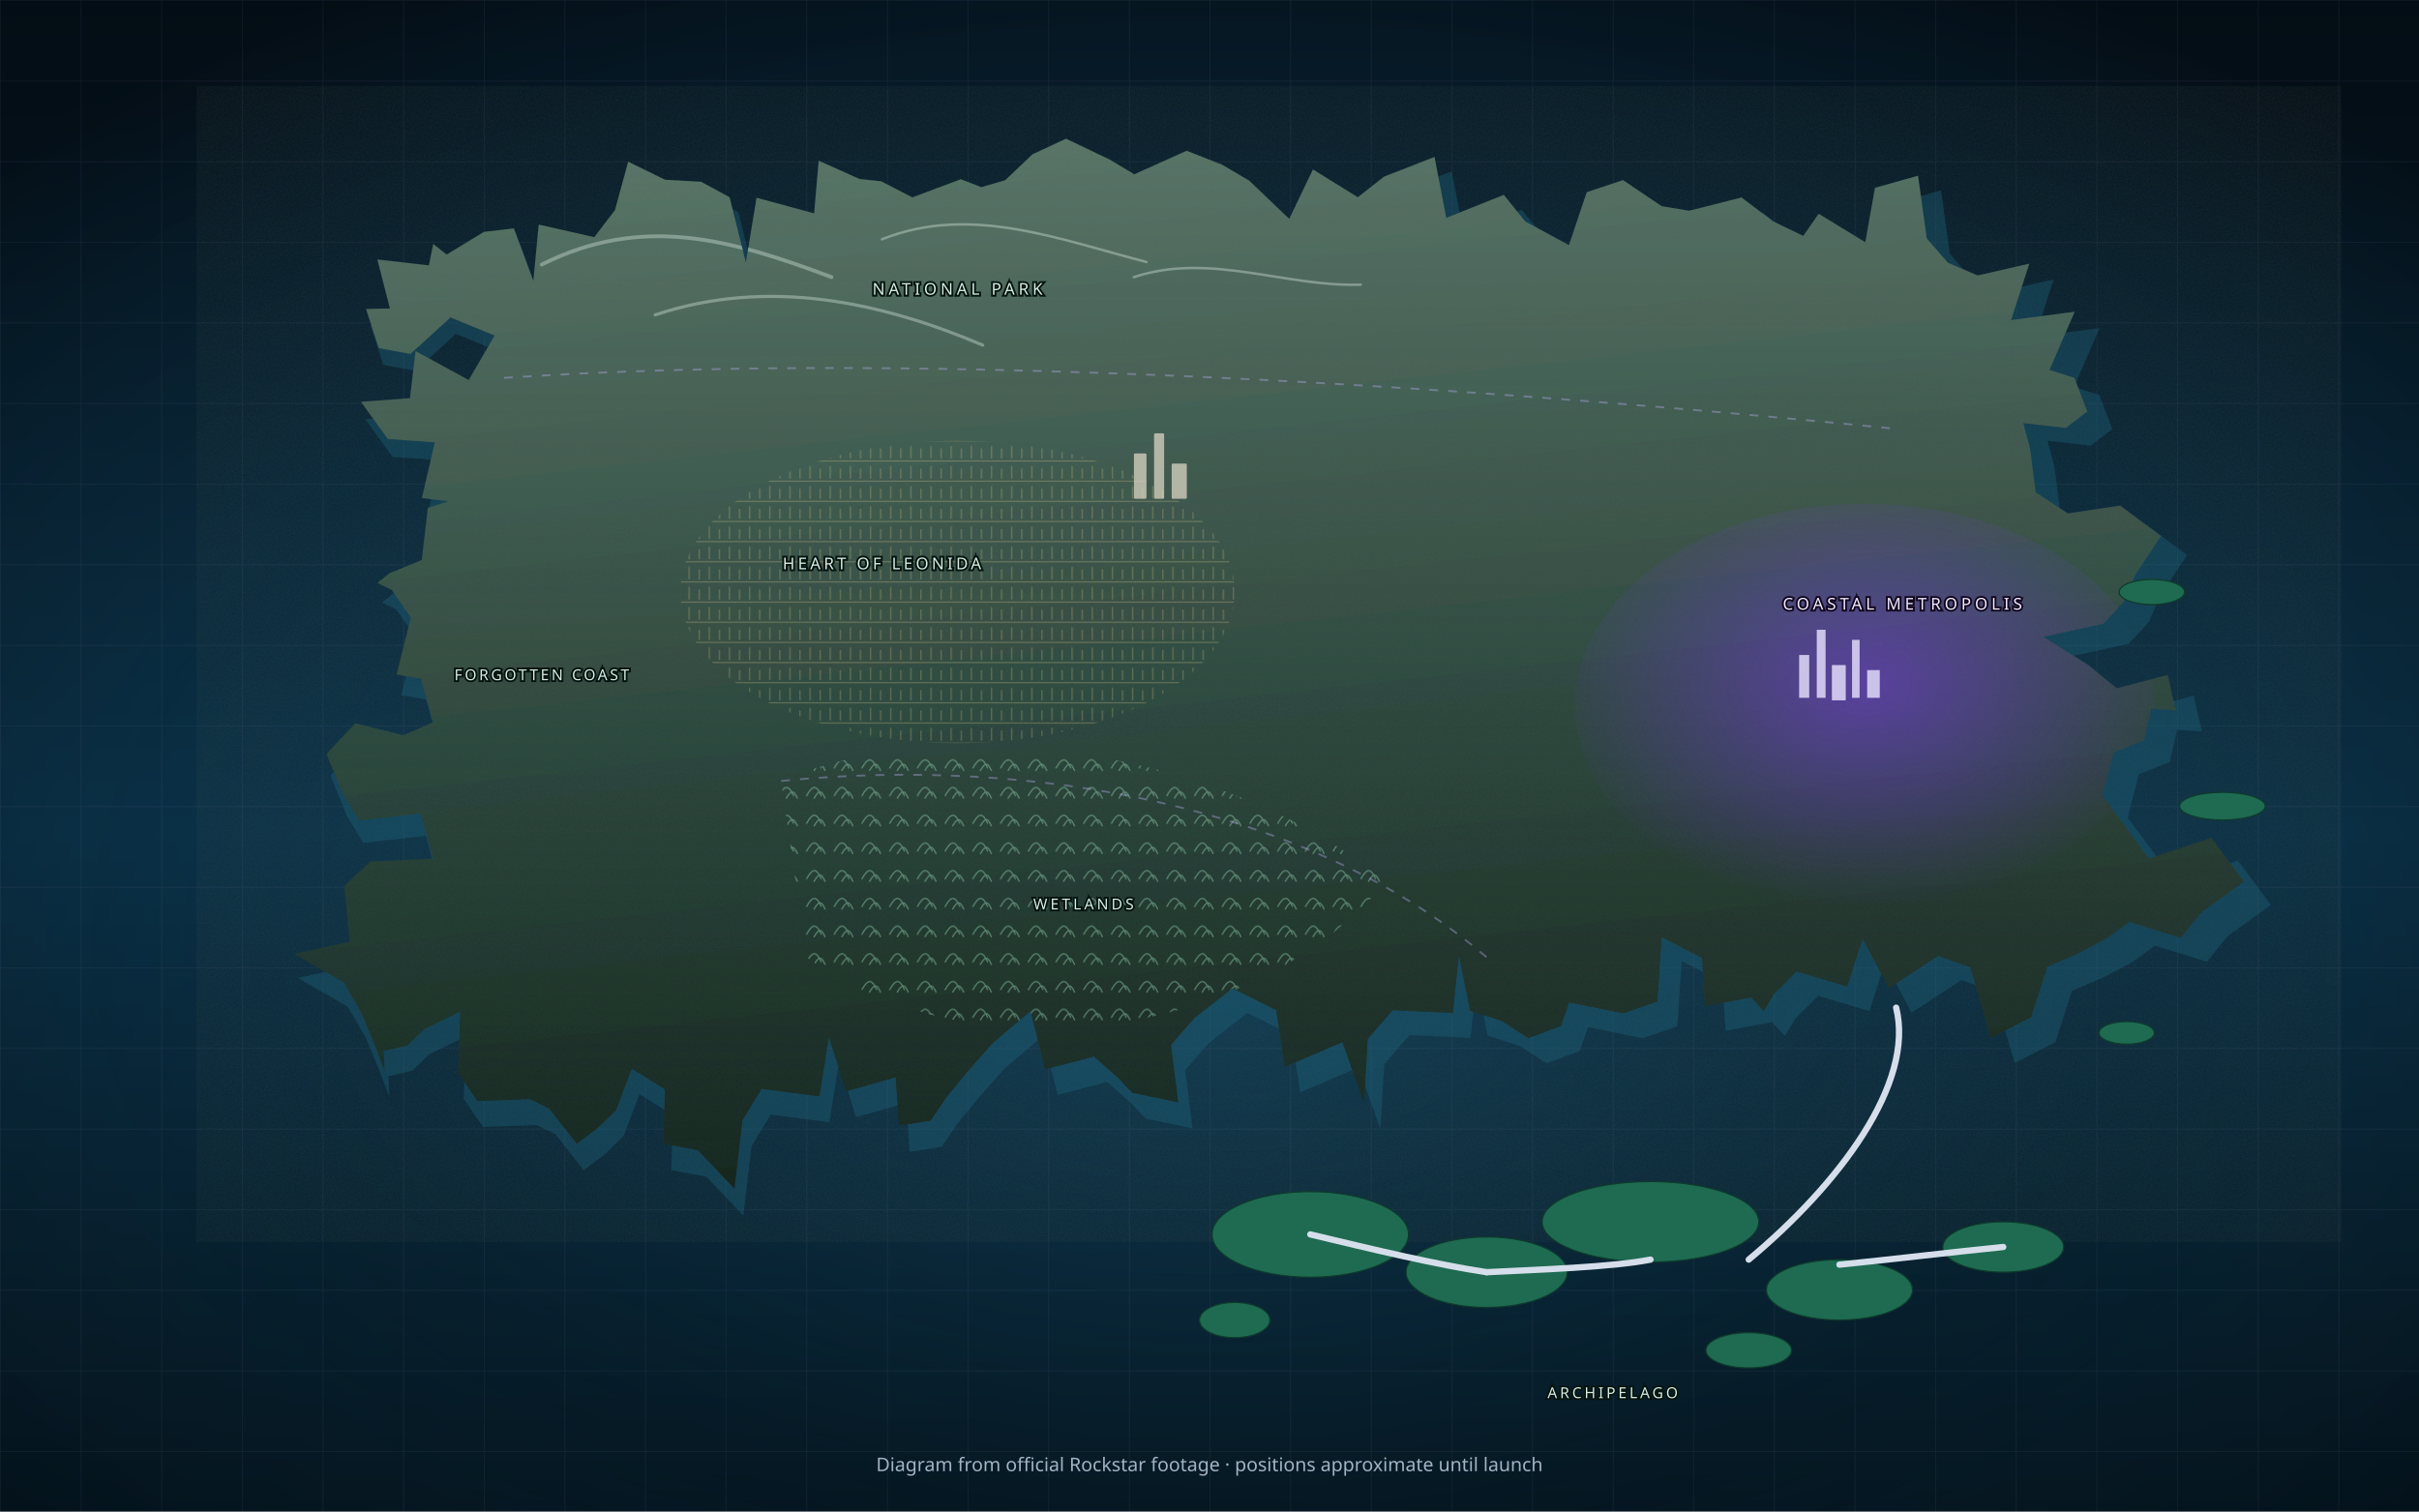
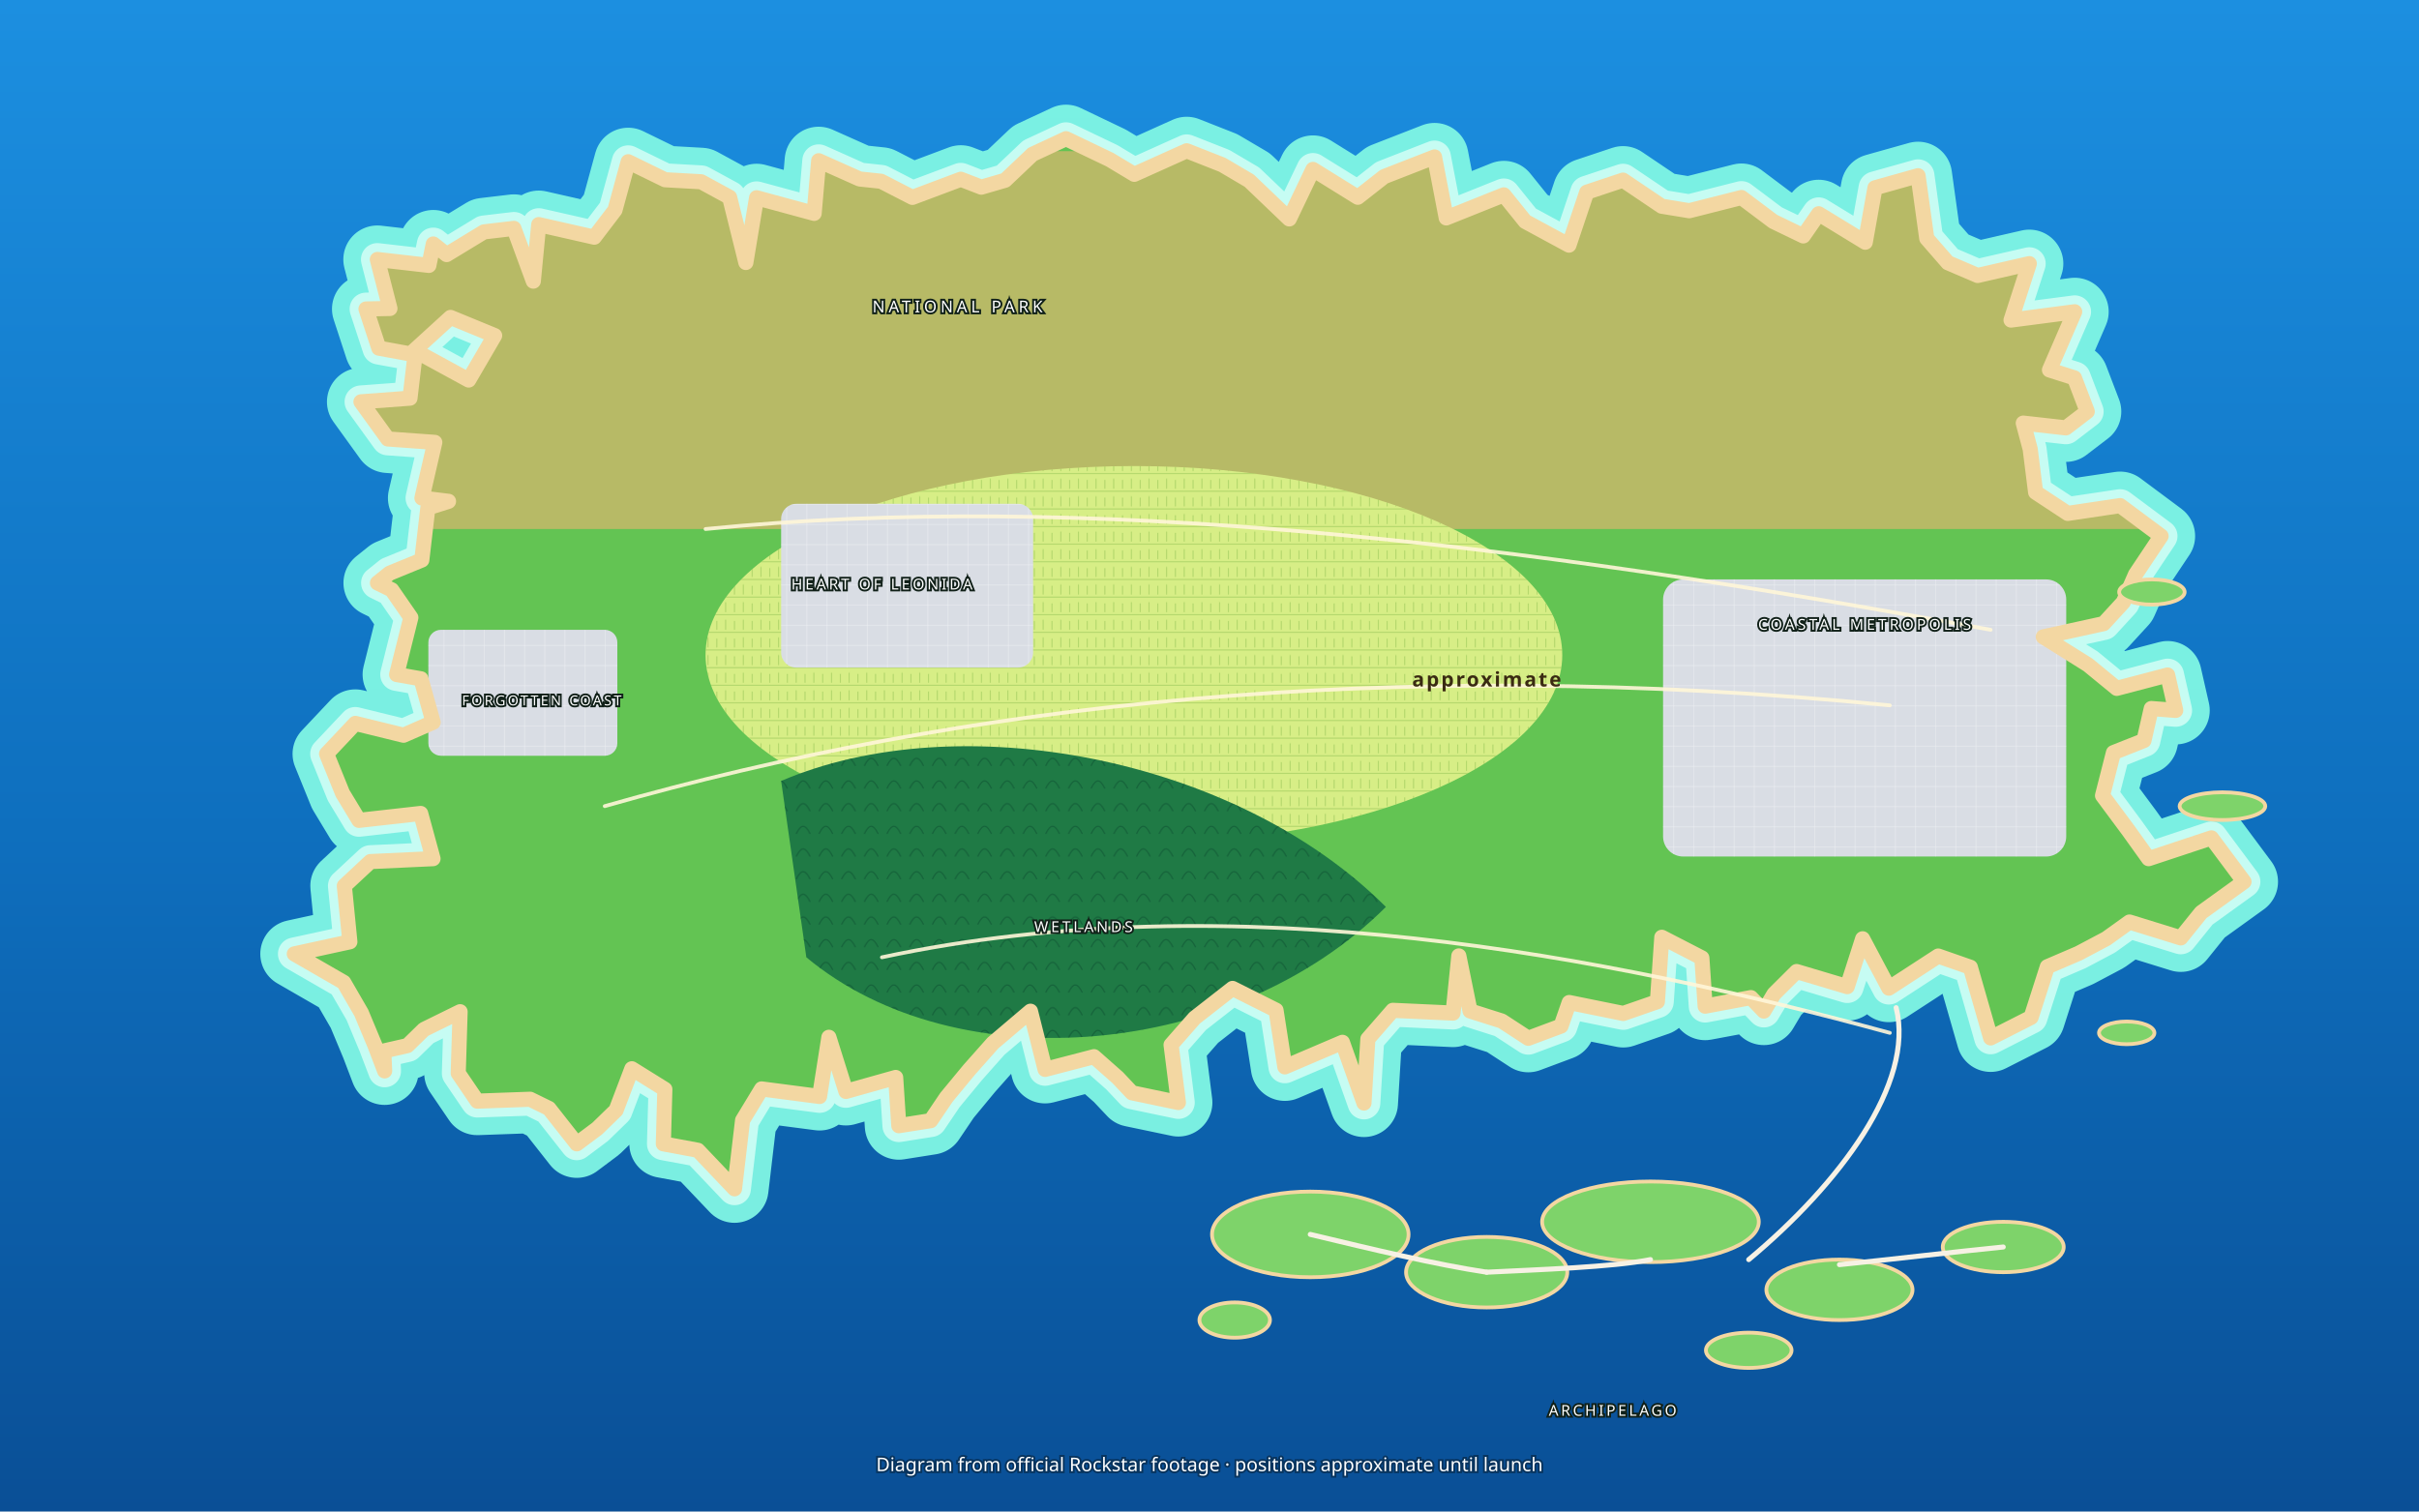
<svg xmlns="http://www.w3.org/2000/svg" viewBox="0 0 1920 1200" width="1920" height="1200" role="img" aria-labelledby="t d">
  <defs>
    <linearGradient id="sea" x1="0" y1="0" x2="0" y2="1">
-       <stop offset="0" stop-color="#071825" />
-       <stop offset="0.55" stop-color="#0b3148" />
-       <stop offset="1" stop-color="#041018" />
+       <stop offset="0" stop-color="#1c8fe0" />
+       <stop offset="0.55" stop-color="#0e6fbe" />
+       <stop offset="1" stop-color="#0a4f96" />
    </linearGradient>
-     <radialGradient id="deep" cx="0.5" cy="0.62" r="0.72">
-       <stop offset="0" stop-color="#164e6b" stop-opacity="0.55" />
-       <stop offset="0.55" stop-color="#0a3044" stop-opacity="0.2" />
-       <stop offset="1" stop-color="#02070c" stop-opacity="0.65" />
-     </radialGradient>
-     <linearGradient id="land" x1="0" y1="0" x2="0.2" y2="1">
-       <stop offset="0" stop-color="#2c4a3c" />
-       <stop offset="0.45" stop-color="#1b382d" />
-       <stop offset="1" stop-color="#12281f" />
-     </linearGradient>
-     <linearGradient id="north" x1="0" y1="0" x2="0" y2="1">
-       <stop offset="0" stop-color="#d7efe4" stop-opacity="0.28" />
-       <stop offset="1" stop-color="#d7efe4" stop-opacity="0" />
-     </linearGradient>
-     <radialGradient id="city" cx="0.5" cy="0.45" r="0.55">
-       <stop offset="0" stop-color="#7c3aed" stop-opacity="0.55" />
-       <stop offset="1" stop-color="#7c3aed" stop-opacity="0" />
-     </radialGradient>
-     <pattern id="grid" width="64" height="64" patternUnits="userSpaceOnUse">
-       <path d="M64 0H0V64" fill="none" stroke="#c4b5fd" stroke-opacity="0.09" stroke-width="1" />
+     <pattern id="streets" width="16" height="16" patternUnits="userSpaceOnUse">
+       <path d="M16 0H0V16" fill="none" stroke="#ffffff" stroke-opacity="0.55" stroke-width="0.7" />
    </pattern>
-     <pattern id="marsh" width="22" height="22" patternUnits="userSpaceOnUse">
-       <path d="M2 16c5-9 8-9 12 0M8 18c4-7 6-7 9 0" fill="none" stroke="#9ddeb8" stroke-opacity="0.45" stroke-width="1" />
+     <pattern id="crops" width="14" height="14" patternUnits="userSpaceOnUse">
+       <path d="M0 12h14M2 2v8M9 3v7" fill="none" stroke="#6ea83a" stroke-opacity="0.35" stroke-width="0.8" />
    </pattern>
-     <pattern id="crops" width="16" height="16" patternUnits="userSpaceOnUse">
-       <path d="M0 14h16M3 2v10M11 4v8" fill="none" stroke="#d6c98a" stroke-opacity="0.28" stroke-width="1" />
+     <pattern id="marsh" width="18" height="18" patternUnits="userSpaceOnUse">
+       <path d="M2 14c4-8 7-8 11 0" fill="none" stroke="#0d4a30" stroke-opacity="0.45" stroke-width="1" />
    </pattern>
-     <filter id="grain" x="-5%" y="-5%" width="110%" height="110%">
-       <feTurbulence type="fractalNoise" baseFrequency="0.75" numOctaves="2" seed="3" result="n" />
-       <feColorMatrix in="n" type="matrix" values="0 0 0 0 0.08  0 0 0 0 0.12  0 0 0 0 0.09  0 0 0 0.18 0" result="g" />
-       <feBlend in="SourceGraphic" in2="g" mode="overlay" />
-     </filter>
-     <filter id="soft" x="-10%" y="-10%" width="120%" height="120%">
-       <feDropShadow dx="0" dy="6" stdDeviation="8" flood-color="#02060a" flood-opacity="0.45" />
-     </filter>
    <clipPath id="landClip">
      <path d="M 290.5 245.3 L 309.5 244.9 L 299.5 206.0 L 340.4 210.7 L 343.9 193.7 L 354.5 202.1 L 384.1 184.1 L 407.9 181.3 L 423.3 223.2 L 427.6 178.3 L 471.7 188.3 L 488.1 166.8 L 498.6 128.4 L 527.9 142.7 L 556.5 144.3 L 579.1 156.6 L 592.0 208.4 L 600.5 157.0 L 646.2 169.4 L 649.8 127.6 L 682.3 142.1 L 699.3 143.9 L 724.2 156.7 L 762.6 142.3 L 778.9 148.6 L 797.8 143.1 L 819.5 122.5 L 846.1 110.1 L 880.8 126.7 L 900.3 138.4 L 941.9 119.7 L 970.1 130.8 L 991.5 143.4 L 1023.3 173.8 L 1042.1 134.5 L 1077.7 156.6 L 1098.6 140.2 L 1138.6 124.6 L 1147.9 173.0 L 1193.6 154.7 L 1210.6 175.8 L 1245.3 194.6 L 1259.4 152.6 L 1288.2 143.0 L 1318.9 163.7 L 1340.8 167.3 L 1382.2 156.8 L 1407.5 175.8 L 1431.3 187.3 L 1443.5 169.7 L 1480.5 192.3 L 1488.2 149.1 L 1522.4 139.5 L 1529.3 189.3 L 1546.1 208.6 L 1569.7 218.7 L 1610.7 209.3 L 1596.2 254.1 L 1646.7 247.5 L 1626.7 293.7 L 1646.5 300.0 L 1656.7 326.7 L 1639.7 339.7 L 1605.9 335.9 L 1611.4 356.5 L 1615.7 390.8 L 1641.2 407.6 L 1682.8 401.4 L 1715.3 425.6 L 1695.0 456.0 L 1685.3 478.1 L 1669.7 495.1 L 1621.8 505.6 L 1657.3 527.8 L 1680.1 546.5 L 1720.5 535.9 L 1726.9 564.0 L 1707.5 562.5 L 1701.7 587.9 L 1677.5 597.5 L 1668.8 631.6 L 1689.5 659.5 L 1705.4 681.7 L 1755.2 665.2 L 1781.1 700.0 L 1747.1 724.5 L 1730.9 744.6 L 1690.2 732.0 L 1671.8 745.2 L 1649.7 756.9 L 1625.0 767.5 L 1612.1 807.7 L 1580.0 824.0 L 1563.9 767.9 L 1538.4 759.0 L 1499.2 784.5 L 1478.4 745.3 L 1466.2 783.3 L 1426.0 771.3 L 1408.1 789.1 L 1400.0 802.7 L 1389.7 792.0 L 1353.4 798.8 L 1350.8 760.5 L 1319.0 744.1 L 1315.5 795.2 L 1288.4 804.6 L 1245.5 795.9 L 1239.0 814.6 L 1213.0 824.3 L 1192.0 810.6 L 1166.8 802.6 L 1157.9 758.9 L 1153.3 804.3 L 1105.5 802.1 L 1085.7 824.8 L 1082.6 875.7 L 1065.5 827.5 L 1019.8 847.0 L 1012.8 802.0 L 978.3 784.7 L 948.2 808.2 L 929.5 829.5 L 935.3 875.3 L 898.5 867.6 L 887.1 855.5 L 868.3 838.9 L 829.5 849.0 L 817.9 802.8 L 788.1 828.1 L 769.3 849.3 L 751.2 871.2 L 738.7 889.7 L 713.4 893.7 L 710.9 855.4 L 671.4 866.5 L 657.9 823.5 L 650.5 870.5 L 604.5 864.5 L 589.4 889.4 L 583.0 943.8 L 553.9 913.2 L 526.5 908.1 L 527.7 864.8 L 501.5 848.5 L 489.0 881.4 L 474.1 895.9 L 457.8 908.1 L 435.7 880.0 L 420.8 872.7 L 378.8 874.2 L 363.7 852.0 L 365.2 803.2 L 336.5 817.3 L 323.4 830.1 L 304.6 834.4 L 305.3 850.2 L 297.6 830.0 L 286.8 804.1 L 272.8 779.9 L 233.6 757.3 L 277.7 747.7 L 273.3 703.3 L 294.0 684.0 L 343.7 681.7 L 333.9 645.8 L 284.9 651.3 L 271.9 629.8 L 259.2 598.5 L 282.0 574.3 L 320.3 583.7 L 343.8 573.4 L 334.1 538.9 L 314.8 535.5 L 326.1 490.3 L 310.9 468.3 L 299.6 462.8 L 309.2 455.1 L 334.8 444.6 L 339.6 403.2 L 356.0 398.0 L 334.9 395.4 L 345.1 351.2 L 307.8 348.5 L 286.5 319.0 L 325.4 316.1 L 329.8 278.7 L 372.0 301.7 L 392.6 266.4 L 357.6 252.0 L 325.8 281.0 L 300.7 276.4 Z" />
    </clipPath>
  </defs>
  <rect width="1920" height="1200" fill="url(#sea)" />
-   <rect width="1920" height="1200" fill="url(#deep)" />
-   <rect width="1920" height="1200" fill="url(#grid)" />
-   <path d="M 290.5 245.3 L 309.5 244.9 L 299.5 206.0 L 340.4 210.7 L 343.9 193.7 L 354.5 202.1 L 384.1 184.1 L 407.9 181.3 L 423.3 223.2 L 427.6 178.3 L 471.7 188.3 L 488.1 166.8 L 498.6 128.4 L 527.9 142.7 L 556.5 144.3 L 579.1 156.6 L 592.0 208.4 L 600.5 157.0 L 646.2 169.4 L 649.8 127.6 L 682.3 142.1 L 699.3 143.9 L 724.2 156.7 L 762.6 142.3 L 778.9 148.6 L 797.8 143.1 L 819.5 122.5 L 846.1 110.1 L 880.8 126.7 L 900.3 138.4 L 941.9 119.7 L 970.1 130.8 L 991.5 143.4 L 1023.3 173.8 L 1042.1 134.5 L 1077.7 156.6 L 1098.6 140.2 L 1138.6 124.6 L 1147.9 173.0 L 1193.6 154.7 L 1210.6 175.8 L 1245.3 194.6 L 1259.4 152.6 L 1288.2 143.0 L 1318.9 163.7 L 1340.8 167.3 L 1382.2 156.8 L 1407.5 175.8 L 1431.3 187.3 L 1443.5 169.7 L 1480.5 192.3 L 1488.2 149.1 L 1522.4 139.5 L 1529.3 189.3 L 1546.1 208.6 L 1569.7 218.7 L 1610.7 209.3 L 1596.2 254.1 L 1646.7 247.5 L 1626.7 293.7 L 1646.5 300.0 L 1656.7 326.7 L 1639.7 339.7 L 1605.9 335.9 L 1611.4 356.5 L 1615.7 390.8 L 1641.2 407.6 L 1682.8 401.4 L 1715.3 425.6 L 1695.0 456.0 L 1685.3 478.1 L 1669.7 495.1 L 1621.8 505.6 L 1657.3 527.8 L 1680.1 546.5 L 1720.5 535.9 L 1726.9 564.0 L 1707.5 562.5 L 1701.7 587.9 L 1677.5 597.5 L 1668.8 631.6 L 1689.5 659.5 L 1705.4 681.7 L 1755.2 665.2 L 1781.1 700.0 L 1747.1 724.5 L 1730.9 744.6 L 1690.2 732.0 L 1671.8 745.2 L 1649.7 756.9 L 1625.0 767.5 L 1612.1 807.7 L 1580.0 824.0 L 1563.9 767.9 L 1538.4 759.0 L 1499.2 784.5 L 1478.4 745.3 L 1466.2 783.3 L 1426.0 771.3 L 1408.1 789.1 L 1400.0 802.7 L 1389.7 792.0 L 1353.4 798.8 L 1350.8 760.5 L 1319.0 744.1 L 1315.5 795.2 L 1288.4 804.6 L 1245.5 795.9 L 1239.0 814.6 L 1213.0 824.3 L 1192.0 810.6 L 1166.8 802.6 L 1157.9 758.9 L 1153.3 804.3 L 1105.5 802.1 L 1085.7 824.8 L 1082.6 875.7 L 1065.5 827.5 L 1019.8 847.0 L 1012.8 802.0 L 978.3 784.7 L 948.2 808.2 L 929.5 829.5 L 935.3 875.3 L 898.5 867.6 L 887.1 855.5 L 868.3 838.9 L 829.5 849.0 L 817.9 802.8 L 788.1 828.1 L 769.3 849.3 L 751.2 871.2 L 738.7 889.7 L 713.4 893.7 L 710.9 855.4 L 671.4 866.5 L 657.9 823.5 L 650.5 870.5 L 604.5 864.5 L 589.4 889.4 L 583.0 943.8 L 553.9 913.2 L 526.5 908.1 L 527.7 864.8 L 501.5 848.5 L 489.0 881.4 L 474.1 895.9 L 457.8 908.1 L 435.7 880.0 L 420.8 872.7 L 378.8 874.2 L 363.7 852.0 L 365.2 803.2 L 336.5 817.3 L 323.4 830.1 L 304.6 834.4 L 305.3 850.2 L 297.6 830.0 L 286.8 804.1 L 272.8 779.9 L 233.6 757.3 L 277.7 747.7 L 273.3 703.3 L 294.0 684.0 L 343.7 681.7 L 333.9 645.8 L 284.9 651.3 L 271.9 629.8 L 259.2 598.5 L 282.0 574.3 L 320.3 583.7 L 343.8 573.4 L 334.1 538.9 L 314.8 535.5 L 326.1 490.3 L 310.9 468.3 L 299.6 462.8 L 309.2 455.1 L 334.8 444.6 L 339.6 403.2 L 356.0 398.0 L 334.9 395.4 L 345.1 351.2 L 307.8 348.5 L 286.5 319.0 L 325.4 316.1 L 329.8 278.7 L 372.0 301.7 L 392.6 266.4 L 357.6 252.0 L 325.8 281.0 L 300.7 276.4 Z" fill="#1a6a86" fill-opacity="0.35" transform="translate(0 10) scale(1.012)" />
-   <path d="M 290.5 245.3 L 309.5 244.9 L 299.5 206.0 L 340.4 210.7 L 343.9 193.7 L 354.5 202.1 L 384.1 184.1 L 407.9 181.3 L 423.3 223.2 L 427.6 178.3 L 471.7 188.3 L 488.1 166.8 L 498.6 128.4 L 527.9 142.7 L 556.5 144.3 L 579.1 156.6 L 592.0 208.4 L 600.5 157.0 L 646.2 169.4 L 649.8 127.6 L 682.3 142.1 L 699.3 143.9 L 724.2 156.7 L 762.6 142.3 L 778.9 148.6 L 797.8 143.1 L 819.5 122.5 L 846.1 110.1 L 880.8 126.7 L 900.3 138.4 L 941.9 119.7 L 970.1 130.8 L 991.5 143.4 L 1023.3 173.8 L 1042.1 134.5 L 1077.7 156.6 L 1098.6 140.2 L 1138.6 124.6 L 1147.9 173.0 L 1193.6 154.7 L 1210.6 175.8 L 1245.3 194.6 L 1259.4 152.6 L 1288.2 143.0 L 1318.9 163.7 L 1340.8 167.3 L 1382.2 156.8 L 1407.5 175.8 L 1431.3 187.3 L 1443.5 169.7 L 1480.5 192.3 L 1488.2 149.1 L 1522.4 139.5 L 1529.3 189.3 L 1546.1 208.6 L 1569.7 218.7 L 1610.7 209.3 L 1596.2 254.1 L 1646.7 247.5 L 1626.7 293.7 L 1646.5 300.0 L 1656.7 326.7 L 1639.7 339.7 L 1605.9 335.9 L 1611.4 356.5 L 1615.7 390.8 L 1641.2 407.6 L 1682.8 401.4 L 1715.3 425.6 L 1695.0 456.0 L 1685.3 478.1 L 1669.7 495.1 L 1621.8 505.6 L 1657.3 527.8 L 1680.1 546.5 L 1720.5 535.9 L 1726.9 564.0 L 1707.5 562.5 L 1701.7 587.9 L 1677.5 597.5 L 1668.8 631.6 L 1689.5 659.5 L 1705.4 681.7 L 1755.2 665.2 L 1781.1 700.0 L 1747.1 724.5 L 1730.9 744.6 L 1690.2 732.0 L 1671.8 745.2 L 1649.7 756.9 L 1625.0 767.5 L 1612.1 807.7 L 1580.0 824.0 L 1563.9 767.9 L 1538.4 759.0 L 1499.2 784.5 L 1478.4 745.3 L 1466.2 783.3 L 1426.0 771.3 L 1408.1 789.1 L 1400.0 802.7 L 1389.7 792.0 L 1353.4 798.8 L 1350.8 760.5 L 1319.0 744.1 L 1315.5 795.2 L 1288.4 804.6 L 1245.5 795.9 L 1239.0 814.6 L 1213.0 824.3 L 1192.0 810.6 L 1166.8 802.6 L 1157.9 758.9 L 1153.3 804.3 L 1105.5 802.1 L 1085.7 824.8 L 1082.6 875.7 L 1065.5 827.5 L 1019.8 847.0 L 1012.8 802.0 L 978.3 784.7 L 948.2 808.2 L 929.5 829.5 L 935.3 875.3 L 898.5 867.6 L 887.1 855.5 L 868.3 838.9 L 829.5 849.0 L 817.9 802.8 L 788.1 828.1 L 769.3 849.3 L 751.2 871.2 L 738.7 889.7 L 713.4 893.7 L 710.9 855.4 L 671.4 866.5 L 657.9 823.5 L 650.5 870.5 L 604.5 864.5 L 589.4 889.4 L 583.0 943.8 L 553.9 913.2 L 526.5 908.1 L 527.7 864.8 L 501.5 848.5 L 489.0 881.4 L 474.1 895.9 L 457.8 908.1 L 435.7 880.0 L 420.8 872.7 L 378.8 874.2 L 363.7 852.0 L 365.2 803.2 L 336.5 817.3 L 323.4 830.1 L 304.6 834.4 L 305.3 850.2 L 297.6 830.0 L 286.8 804.1 L 272.8 779.9 L 233.6 757.3 L 277.7 747.7 L 273.3 703.3 L 294.0 684.0 L 343.7 681.7 L 333.9 645.8 L 284.9 651.3 L 271.9 629.8 L 259.2 598.5 L 282.0 574.3 L 320.3 583.7 L 343.8 573.4 L 334.1 538.9 L 314.8 535.5 L 326.1 490.3 L 310.9 468.3 L 299.6 462.8 L 309.2 455.1 L 334.8 444.6 L 339.6 403.2 L 356.0 398.0 L 334.9 395.4 L 345.1 351.2 L 307.8 348.5 L 286.5 319.0 L 325.4 316.1 L 329.8 278.7 L 372.0 301.7 L 392.6 266.4 L 357.6 252.0 L 325.8 281.0 L 300.7 276.4 Z" fill="url(#land)" filter="url(#grain)" />
-   <path d="M 290.5 245.3 L 309.5 244.9 L 299.5 206.0 L 340.4 210.7 L 343.9 193.7 L 354.5 202.1 L 384.1 184.1 L 407.9 181.3 L 423.3 223.2 L 427.6 178.3 L 471.7 188.3 L 488.1 166.8 L 498.6 128.4 L 527.9 142.7 L 556.5 144.3 L 579.1 156.6 L 592.0 208.4 L 600.5 157.0 L 646.2 169.4 L 649.8 127.6 L 682.3 142.1 L 699.3 143.9 L 724.2 156.7 L 762.6 142.3 L 778.9 148.6 L 797.8 143.1 L 819.5 122.5 L 846.1 110.1 L 880.8 126.7 L 900.3 138.4 L 941.9 119.7 L 970.1 130.8 L 991.5 143.4 L 1023.3 173.8 L 1042.1 134.5 L 1077.7 156.6 L 1098.6 140.2 L 1138.6 124.6 L 1147.9 173.0 L 1193.6 154.7 L 1210.6 175.8 L 1245.3 194.6 L 1259.4 152.6 L 1288.2 143.0 L 1318.9 163.7 L 1340.8 167.3 L 1382.2 156.8 L 1407.5 175.8 L 1431.3 187.3 L 1443.5 169.7 L 1480.5 192.3 L 1488.2 149.1 L 1522.4 139.5 L 1529.3 189.3 L 1546.1 208.6 L 1569.7 218.7 L 1610.7 209.3 L 1596.2 254.1 L 1646.7 247.5 L 1626.7 293.7 L 1646.5 300.0 L 1656.7 326.7 L 1639.7 339.7 L 1605.9 335.9 L 1611.4 356.5 L 1615.7 390.8 L 1641.2 407.6 L 1682.8 401.4 L 1715.3 425.6 L 1695.0 456.0 L 1685.3 478.1 L 1669.7 495.1 L 1621.8 505.6 L 1657.3 527.8 L 1680.1 546.5 L 1720.5 535.9 L 1726.9 564.0 L 1707.5 562.5 L 1701.7 587.9 L 1677.5 597.5 L 1668.8 631.6 L 1689.5 659.5 L 1705.4 681.7 L 1755.2 665.2 L 1781.1 700.0 L 1747.1 724.5 L 1730.9 744.6 L 1690.2 732.0 L 1671.8 745.2 L 1649.7 756.9 L 1625.0 767.5 L 1612.1 807.7 L 1580.0 824.0 L 1563.9 767.9 L 1538.4 759.0 L 1499.2 784.5 L 1478.4 745.3 L 1466.2 783.3 L 1426.0 771.3 L 1408.1 789.1 L 1400.0 802.7 L 1389.7 792.0 L 1353.4 798.8 L 1350.8 760.5 L 1319.0 744.1 L 1315.5 795.2 L 1288.4 804.6 L 1245.5 795.9 L 1239.0 814.6 L 1213.0 824.3 L 1192.0 810.6 L 1166.8 802.6 L 1157.9 758.9 L 1153.3 804.3 L 1105.5 802.1 L 1085.7 824.8 L 1082.6 875.7 L 1065.5 827.5 L 1019.8 847.0 L 1012.8 802.0 L 978.3 784.7 L 948.2 808.2 L 929.5 829.5 L 935.3 875.3 L 898.5 867.6 L 887.1 855.5 L 868.3 838.9 L 829.5 849.0 L 817.9 802.8 L 788.1 828.1 L 769.3 849.3 L 751.2 871.2 L 738.7 889.7 L 713.4 893.7 L 710.9 855.4 L 671.4 866.5 L 657.9 823.5 L 650.5 870.5 L 604.5 864.5 L 589.4 889.4 L 583.0 943.8 L 553.9 913.2 L 526.5 908.1 L 527.7 864.8 L 501.5 848.5 L 489.0 881.4 L 474.1 895.9 L 457.8 908.1 L 435.7 880.0 L 420.8 872.7 L 378.8 874.2 L 363.7 852.0 L 365.2 803.2 L 336.5 817.3 L 323.4 830.1 L 304.6 834.4 L 305.3 850.2 L 297.6 830.0 L 286.8 804.1 L 272.8 779.9 L 233.6 757.3 L 277.7 747.7 L 273.3 703.3 L 294.0 684.0 L 343.7 681.7 L 333.9 645.8 L 284.9 651.3 L 271.9 629.8 L 259.2 598.5 L 282.0 574.3 L 320.3 583.7 L 343.8 573.4 L 334.1 538.9 L 314.8 535.5 L 326.1 490.3 L 310.9 468.3 L 299.6 462.8 L 309.2 455.1 L 334.8 444.6 L 339.6 403.2 L 356.0 398.0 L 334.9 395.4 L 345.1 351.2 L 307.8 348.5 L 286.5 319.0 L 325.4 316.1 L 329.8 278.7 L 372.0 301.7 L 392.6 266.4 L 357.6 252.0 L 325.8 281.0 L 300.7 276.4 Z" fill="url(#north)" clip-path="url(#landClip)" />
-   <g fill="none" stroke="#e7f6ef" stroke-opacity="0.35" stroke-linecap="round" clip-path="url(#landClip)">
-     <path d="M430 210c80-40 150-20 230 10" stroke-width="3" />
-     <path d="M520 250c90-30 180-10 260 24" stroke-width="2.5" />
-     <path d="M700 190c70-28 140 0 210 18" stroke-width="2" />
-     <path d="M900 220c60-20 120 8 180 6" stroke-width="2" />
-   </g>
+   <path d="M 290.5 245.3 L 309.5 244.9 L 299.5 206.0 L 340.4 210.7 L 343.9 193.7 L 354.5 202.1 L 384.1 184.1 L 407.9 181.3 L 423.3 223.2 L 427.6 178.3 L 471.7 188.3 L 488.1 166.8 L 498.6 128.4 L 527.9 142.7 L 556.5 144.3 L 579.1 156.6 L 592.0 208.4 L 600.5 157.0 L 646.2 169.4 L 649.8 127.6 L 682.3 142.1 L 699.3 143.9 L 724.2 156.7 L 762.6 142.3 L 778.9 148.6 L 797.8 143.1 L 819.5 122.5 L 846.1 110.1 L 880.8 126.7 L 900.3 138.4 L 941.9 119.7 L 970.1 130.8 L 991.5 143.4 L 1023.3 173.8 L 1042.1 134.5 L 1077.7 156.6 L 1098.6 140.2 L 1138.6 124.6 L 1147.9 173.0 L 1193.6 154.7 L 1210.6 175.8 L 1245.3 194.6 L 1259.4 152.6 L 1288.2 143.0 L 1318.9 163.7 L 1340.8 167.3 L 1382.2 156.8 L 1407.5 175.8 L 1431.3 187.3 L 1443.5 169.7 L 1480.5 192.3 L 1488.2 149.1 L 1522.4 139.5 L 1529.3 189.3 L 1546.1 208.6 L 1569.7 218.7 L 1610.7 209.3 L 1596.2 254.1 L 1646.7 247.5 L 1626.7 293.7 L 1646.5 300.0 L 1656.7 326.7 L 1639.7 339.7 L 1605.9 335.9 L 1611.4 356.5 L 1615.7 390.8 L 1641.2 407.6 L 1682.8 401.4 L 1715.3 425.6 L 1695.0 456.0 L 1685.3 478.1 L 1669.7 495.1 L 1621.8 505.6 L 1657.3 527.8 L 1680.1 546.5 L 1720.5 535.9 L 1726.9 564.0 L 1707.5 562.5 L 1701.7 587.9 L 1677.5 597.5 L 1668.8 631.6 L 1689.5 659.5 L 1705.4 681.7 L 1755.2 665.2 L 1781.1 700.0 L 1747.1 724.5 L 1730.9 744.6 L 1690.2 732.0 L 1671.8 745.2 L 1649.7 756.9 L 1625.0 767.5 L 1612.1 807.7 L 1580.0 824.0 L 1563.9 767.9 L 1538.4 759.0 L 1499.2 784.5 L 1478.4 745.3 L 1466.2 783.3 L 1426.0 771.3 L 1408.1 789.1 L 1400.0 802.7 L 1389.7 792.0 L 1353.4 798.8 L 1350.8 760.5 L 1319.0 744.1 L 1315.5 795.2 L 1288.4 804.6 L 1245.5 795.9 L 1239.0 814.6 L 1213.0 824.3 L 1192.0 810.6 L 1166.8 802.6 L 1157.9 758.9 L 1153.3 804.3 L 1105.5 802.1 L 1085.7 824.8 L 1082.6 875.7 L 1065.5 827.5 L 1019.8 847.0 L 1012.8 802.0 L 978.3 784.7 L 948.2 808.2 L 929.5 829.5 L 935.3 875.3 L 898.5 867.6 L 887.1 855.5 L 868.3 838.9 L 829.5 849.0 L 817.9 802.8 L 788.1 828.1 L 769.3 849.3 L 751.2 871.2 L 738.7 889.7 L 713.4 893.7 L 710.9 855.4 L 671.4 866.5 L 657.9 823.5 L 650.5 870.5 L 604.5 864.5 L 589.4 889.4 L 583.0 943.8 L 553.9 913.2 L 526.5 908.1 L 527.7 864.8 L 501.5 848.5 L 489.0 881.4 L 474.1 895.9 L 457.8 908.1 L 435.7 880.0 L 420.8 872.7 L 378.8 874.2 L 363.7 852.0 L 365.2 803.2 L 336.5 817.3 L 323.4 830.1 L 304.6 834.4 L 305.3 850.2 L 297.6 830.0 L 286.8 804.1 L 272.8 779.9 L 233.6 757.3 L 277.7 747.7 L 273.3 703.3 L 294.0 684.0 L 343.7 681.7 L 333.9 645.8 L 284.9 651.3 L 271.9 629.8 L 259.2 598.5 L 282.0 574.3 L 320.3 583.7 L 343.8 573.4 L 334.1 538.9 L 314.8 535.5 L 326.1 490.3 L 310.9 468.3 L 299.6 462.8 L 309.2 455.1 L 334.8 444.6 L 339.6 403.2 L 356.0 398.0 L 334.9 395.4 L 345.1 351.2 L 307.8 348.5 L 286.5 319.0 L 325.4 316.1 L 329.8 278.7 L 372.0 301.7 L 392.6 266.4 L 357.6 252.0 L 325.8 281.0 L 300.7 276.4 Z" fill="none" stroke="#7ff6e4" stroke-width="54" stroke-linejoin="round" opacity="0.95" />
+   <path d="M 290.5 245.3 L 309.5 244.9 L 299.5 206.0 L 340.4 210.7 L 343.9 193.7 L 354.5 202.1 L 384.1 184.1 L 407.9 181.3 L 423.3 223.2 L 427.6 178.3 L 471.7 188.3 L 488.1 166.8 L 498.6 128.4 L 527.9 142.7 L 556.5 144.3 L 579.1 156.6 L 592.0 208.4 L 600.5 157.0 L 646.2 169.4 L 649.8 127.6 L 682.3 142.1 L 699.3 143.9 L 724.2 156.7 L 762.6 142.3 L 778.9 148.6 L 797.8 143.1 L 819.5 122.5 L 846.1 110.1 L 880.8 126.7 L 900.3 138.4 L 941.9 119.7 L 970.1 130.8 L 991.5 143.4 L 1023.3 173.8 L 1042.1 134.5 L 1077.7 156.6 L 1098.6 140.2 L 1138.6 124.6 L 1147.9 173.0 L 1193.6 154.7 L 1210.6 175.8 L 1245.3 194.6 L 1259.4 152.6 L 1288.2 143.0 L 1318.9 163.7 L 1340.8 167.3 L 1382.2 156.8 L 1407.5 175.8 L 1431.3 187.3 L 1443.5 169.7 L 1480.5 192.3 L 1488.2 149.1 L 1522.4 139.5 L 1529.3 189.3 L 1546.1 208.6 L 1569.7 218.7 L 1610.7 209.3 L 1596.2 254.1 L 1646.7 247.5 L 1626.7 293.7 L 1646.5 300.0 L 1656.7 326.7 L 1639.7 339.7 L 1605.9 335.9 L 1611.4 356.5 L 1615.7 390.8 L 1641.2 407.6 L 1682.8 401.4 L 1715.3 425.6 L 1695.0 456.0 L 1685.3 478.1 L 1669.7 495.1 L 1621.8 505.6 L 1657.3 527.8 L 1680.1 546.5 L 1720.5 535.9 L 1726.9 564.0 L 1707.5 562.5 L 1701.7 587.9 L 1677.5 597.5 L 1668.8 631.6 L 1689.5 659.5 L 1705.4 681.7 L 1755.2 665.2 L 1781.1 700.0 L 1747.1 724.5 L 1730.9 744.6 L 1690.2 732.0 L 1671.8 745.2 L 1649.7 756.9 L 1625.0 767.5 L 1612.1 807.7 L 1580.0 824.0 L 1563.9 767.9 L 1538.4 759.0 L 1499.2 784.5 L 1478.4 745.3 L 1466.2 783.3 L 1426.0 771.3 L 1408.1 789.1 L 1400.0 802.7 L 1389.7 792.0 L 1353.4 798.8 L 1350.8 760.5 L 1319.0 744.1 L 1315.5 795.2 L 1288.4 804.6 L 1245.5 795.9 L 1239.0 814.6 L 1213.0 824.3 L 1192.0 810.6 L 1166.8 802.6 L 1157.9 758.9 L 1153.3 804.3 L 1105.5 802.1 L 1085.7 824.8 L 1082.6 875.7 L 1065.5 827.5 L 1019.8 847.0 L 1012.8 802.0 L 978.3 784.7 L 948.2 808.2 L 929.5 829.5 L 935.3 875.3 L 898.5 867.6 L 887.1 855.5 L 868.3 838.9 L 829.5 849.0 L 817.9 802.8 L 788.1 828.1 L 769.3 849.3 L 751.2 871.2 L 738.7 889.7 L 713.4 893.7 L 710.9 855.4 L 671.4 866.5 L 657.9 823.5 L 650.5 870.5 L 604.5 864.5 L 589.4 889.4 L 583.0 943.8 L 553.9 913.2 L 526.5 908.1 L 527.7 864.8 L 501.5 848.5 L 489.0 881.4 L 474.1 895.9 L 457.8 908.1 L 435.7 880.0 L 420.8 872.7 L 378.8 874.2 L 363.7 852.0 L 365.2 803.2 L 336.5 817.3 L 323.4 830.1 L 304.6 834.4 L 305.3 850.2 L 297.6 830.0 L 286.8 804.1 L 272.8 779.9 L 233.6 757.3 L 277.7 747.7 L 273.3 703.3 L 294.0 684.0 L 343.7 681.7 L 333.9 645.8 L 284.9 651.3 L 271.9 629.8 L 259.2 598.5 L 282.0 574.3 L 320.3 583.7 L 343.8 573.4 L 334.1 538.9 L 314.8 535.5 L 326.1 490.3 L 310.9 468.3 L 299.6 462.8 L 309.2 455.1 L 334.8 444.6 L 339.6 403.2 L 356.0 398.0 L 334.9 395.4 L 345.1 351.2 L 307.8 348.5 L 286.5 319.0 L 325.4 316.1 L 329.8 278.7 L 372.0 301.7 L 392.6 266.4 L 357.6 252.0 L 325.8 281.0 L 300.7 276.4 Z" fill="none" stroke="#d9fff8" stroke-width="26" stroke-linejoin="round" opacity="0.8" />
+   <path d="M 290.5 245.3 L 309.5 244.9 L 299.5 206.0 L 340.4 210.7 L 343.9 193.7 L 354.5 202.1 L 384.1 184.1 L 407.9 181.3 L 423.3 223.2 L 427.6 178.3 L 471.7 188.3 L 488.1 166.8 L 498.6 128.4 L 527.9 142.7 L 556.5 144.3 L 579.1 156.6 L 592.0 208.4 L 600.5 157.0 L 646.2 169.4 L 649.8 127.6 L 682.3 142.1 L 699.3 143.9 L 724.2 156.7 L 762.6 142.3 L 778.9 148.6 L 797.8 143.1 L 819.5 122.5 L 846.1 110.1 L 880.8 126.7 L 900.3 138.4 L 941.9 119.7 L 970.1 130.8 L 991.5 143.4 L 1023.3 173.8 L 1042.1 134.5 L 1077.7 156.6 L 1098.6 140.2 L 1138.6 124.6 L 1147.9 173.0 L 1193.6 154.7 L 1210.6 175.8 L 1245.3 194.6 L 1259.4 152.6 L 1288.2 143.0 L 1318.9 163.7 L 1340.8 167.3 L 1382.2 156.8 L 1407.5 175.8 L 1431.3 187.3 L 1443.5 169.7 L 1480.5 192.3 L 1488.2 149.1 L 1522.4 139.5 L 1529.3 189.3 L 1546.1 208.6 L 1569.7 218.7 L 1610.7 209.3 L 1596.2 254.1 L 1646.7 247.5 L 1626.7 293.7 L 1646.5 300.0 L 1656.7 326.7 L 1639.7 339.7 L 1605.9 335.9 L 1611.4 356.5 L 1615.7 390.8 L 1641.2 407.6 L 1682.8 401.4 L 1715.3 425.6 L 1695.0 456.0 L 1685.3 478.1 L 1669.7 495.1 L 1621.8 505.6 L 1657.3 527.8 L 1680.1 546.5 L 1720.5 535.9 L 1726.9 564.0 L 1707.5 562.5 L 1701.7 587.9 L 1677.5 597.5 L 1668.8 631.6 L 1689.5 659.5 L 1705.4 681.7 L 1755.2 665.2 L 1781.1 700.0 L 1747.1 724.5 L 1730.9 744.6 L 1690.2 732.0 L 1671.8 745.2 L 1649.7 756.9 L 1625.0 767.5 L 1612.1 807.7 L 1580.0 824.0 L 1563.9 767.9 L 1538.4 759.0 L 1499.2 784.5 L 1478.4 745.3 L 1466.2 783.3 L 1426.0 771.3 L 1408.1 789.1 L 1400.0 802.7 L 1389.7 792.0 L 1353.4 798.8 L 1350.8 760.5 L 1319.0 744.1 L 1315.5 795.2 L 1288.4 804.6 L 1245.5 795.9 L 1239.0 814.6 L 1213.0 824.3 L 1192.0 810.6 L 1166.8 802.6 L 1157.9 758.9 L 1153.3 804.3 L 1105.5 802.1 L 1085.7 824.8 L 1082.6 875.7 L 1065.5 827.5 L 1019.8 847.0 L 1012.8 802.0 L 978.3 784.7 L 948.2 808.2 L 929.5 829.5 L 935.3 875.3 L 898.5 867.6 L 887.1 855.5 L 868.3 838.9 L 829.5 849.0 L 817.9 802.8 L 788.1 828.1 L 769.3 849.3 L 751.2 871.2 L 738.7 889.7 L 713.4 893.7 L 710.9 855.4 L 671.4 866.5 L 657.9 823.5 L 650.5 870.5 L 604.5 864.5 L 589.4 889.4 L 583.0 943.8 L 553.9 913.2 L 526.5 908.1 L 527.7 864.8 L 501.5 848.5 L 489.0 881.4 L 474.1 895.9 L 457.8 908.1 L 435.7 880.0 L 420.8 872.7 L 378.8 874.2 L 363.7 852.0 L 365.2 803.2 L 336.5 817.3 L 323.4 830.1 L 304.6 834.4 L 305.3 850.2 L 297.6 830.0 L 286.8 804.1 L 272.8 779.9 L 233.6 757.3 L 277.7 747.7 L 273.3 703.3 L 294.0 684.0 L 343.7 681.7 L 333.9 645.8 L 284.9 651.3 L 271.9 629.8 L 259.2 598.5 L 282.0 574.3 L 320.3 583.7 L 343.8 573.4 L 334.1 538.9 L 314.8 535.5 L 326.1 490.3 L 310.9 468.3 L 299.6 462.8 L 309.2 455.1 L 334.8 444.6 L 339.6 403.2 L 356.0 398.0 L 334.9 395.4 L 345.1 351.2 L 307.8 348.5 L 286.5 319.0 L 325.4 316.1 L 329.8 278.7 L 372.0 301.7 L 392.6 266.4 L 357.6 252.0 L 325.8 281.0 L 300.7 276.4 Z" fill="#63c453" />
  <g clip-path="url(#landClip)">
-     <ellipse cx="760" cy="470" rx="220" ry="120" fill="url(#crops)" />
-     <path d="M620 620 C760 560 980 600 1100 700 C1000 820 780 860 640 760 Z" fill="url(#marsh)" />
-     <ellipse cx="1480" cy="560" rx="230" ry="160" fill="url(#city)" />
-     <g fill="#e9e4ff" opacity="0.8">
-       <rect x="1428" y="520" width="8" height="34" />
-       <rect x="1442" y="500" width="7" height="54" />
-       <rect x="1454" y="528" width="11" height="28" />
-       <rect x="1470" y="508" width="6" height="46" />
-       <rect x="1482" y="532" width="10" height="22" />
-     </g>
-     <g fill="#d9d3c2" opacity="0.75">
-       <rect x="900" y="360" width="10" height="36" rx="1" />
-       <rect x="916" y="344" width="8" height="52" rx="1" />
-       <rect x="930" y="368" width="12" height="28" rx="1" />
+     <path d="M200 120 H1720 V420 H200 Z" fill="#d7b56d" opacity="0.72" />
+     <ellipse cx="900" cy="520" rx="340" ry="150" fill="#d7ee86" />
+     <ellipse cx="900" cy="520" rx="340" ry="150" fill="url(#crops)" />
+     <path d="M620 620 C760 560 980 600 1100 720 C980 840 760 860 640 760 Z" fill="#1f7a45" />
+     <path d="M620 620 C760 560 980 600 1100 720 C980 840 760 860 640 760 Z" fill="url(#marsh)" />
+     <g>
+       <rect x="1320" y="460" width="320" height="220" rx="16" fill="#d9dde4" />
+       <rect x="1320" y="460" width="320" height="220" rx="16" fill="url(#streets)" />
+       <rect x="620" y="400" width="200" height="130" rx="12" fill="#d9dde4" />
+       <rect x="620" y="400" width="200" height="130" rx="12" fill="url(#streets)" />
+       <rect x="340" y="500" width="150" height="100" rx="10" fill="#d9dde4" />
+       <rect x="340" y="500" width="150" height="100" rx="10" fill="url(#streets)" />
    </g>
  </g>
-   <g fill="#1e6b52" stroke="#0e3a2c" stroke-width="1">
+   <path d="M 290.5 245.3 L 309.5 244.9 L 299.5 206.0 L 340.4 210.7 L 343.9 193.7 L 354.5 202.1 L 384.1 184.1 L 407.9 181.3 L 423.3 223.2 L 427.6 178.3 L 471.7 188.3 L 488.1 166.8 L 498.6 128.4 L 527.9 142.7 L 556.5 144.3 L 579.1 156.6 L 592.0 208.4 L 600.5 157.0 L 646.2 169.4 L 649.8 127.6 L 682.3 142.1 L 699.3 143.9 L 724.2 156.7 L 762.6 142.3 L 778.9 148.6 L 797.8 143.1 L 819.5 122.5 L 846.1 110.1 L 880.8 126.7 L 900.3 138.4 L 941.9 119.7 L 970.1 130.8 L 991.5 143.4 L 1023.3 173.8 L 1042.1 134.5 L 1077.7 156.6 L 1098.6 140.2 L 1138.6 124.6 L 1147.9 173.0 L 1193.6 154.7 L 1210.6 175.8 L 1245.3 194.6 L 1259.4 152.6 L 1288.2 143.0 L 1318.9 163.7 L 1340.8 167.3 L 1382.2 156.8 L 1407.5 175.8 L 1431.3 187.3 L 1443.5 169.7 L 1480.5 192.3 L 1488.2 149.1 L 1522.4 139.5 L 1529.3 189.3 L 1546.1 208.6 L 1569.7 218.7 L 1610.7 209.3 L 1596.2 254.1 L 1646.7 247.5 L 1626.7 293.7 L 1646.5 300.0 L 1656.7 326.7 L 1639.7 339.7 L 1605.9 335.9 L 1611.4 356.5 L 1615.7 390.8 L 1641.2 407.6 L 1682.8 401.4 L 1715.3 425.6 L 1695.0 456.0 L 1685.3 478.1 L 1669.7 495.1 L 1621.8 505.6 L 1657.3 527.8 L 1680.1 546.5 L 1720.5 535.9 L 1726.9 564.0 L 1707.5 562.5 L 1701.7 587.9 L 1677.5 597.5 L 1668.8 631.6 L 1689.5 659.5 L 1705.4 681.7 L 1755.2 665.2 L 1781.1 700.0 L 1747.1 724.5 L 1730.9 744.6 L 1690.2 732.0 L 1671.8 745.2 L 1649.7 756.9 L 1625.0 767.5 L 1612.1 807.7 L 1580.0 824.0 L 1563.9 767.9 L 1538.4 759.0 L 1499.2 784.5 L 1478.4 745.3 L 1466.2 783.3 L 1426.0 771.3 L 1408.1 789.1 L 1400.0 802.7 L 1389.7 792.0 L 1353.4 798.8 L 1350.8 760.5 L 1319.0 744.1 L 1315.5 795.2 L 1288.4 804.6 L 1245.5 795.9 L 1239.0 814.6 L 1213.0 824.3 L 1192.0 810.6 L 1166.8 802.6 L 1157.9 758.9 L 1153.3 804.3 L 1105.5 802.1 L 1085.7 824.8 L 1082.6 875.7 L 1065.5 827.5 L 1019.8 847.0 L 1012.8 802.0 L 978.3 784.7 L 948.2 808.2 L 929.5 829.5 L 935.3 875.3 L 898.5 867.6 L 887.1 855.5 L 868.3 838.9 L 829.5 849.0 L 817.9 802.8 L 788.1 828.1 L 769.3 849.3 L 751.2 871.2 L 738.7 889.7 L 713.4 893.7 L 710.9 855.4 L 671.4 866.5 L 657.9 823.5 L 650.5 870.5 L 604.5 864.5 L 589.4 889.4 L 583.0 943.8 L 553.9 913.2 L 526.5 908.1 L 527.7 864.8 L 501.5 848.5 L 489.0 881.4 L 474.1 895.9 L 457.8 908.1 L 435.7 880.0 L 420.8 872.7 L 378.8 874.2 L 363.7 852.0 L 365.2 803.2 L 336.5 817.3 L 323.4 830.1 L 304.6 834.4 L 305.3 850.2 L 297.6 830.0 L 286.8 804.1 L 272.8 779.9 L 233.6 757.3 L 277.7 747.7 L 273.3 703.3 L 294.0 684.0 L 343.7 681.7 L 333.9 645.8 L 284.9 651.3 L 271.9 629.8 L 259.2 598.5 L 282.0 574.3 L 320.3 583.7 L 343.8 573.4 L 334.1 538.9 L 314.8 535.5 L 326.1 490.3 L 310.9 468.3 L 299.6 462.8 L 309.2 455.1 L 334.8 444.6 L 339.6 403.2 L 356.0 398.0 L 334.9 395.4 L 345.1 351.2 L 307.8 348.5 L 286.5 319.0 L 325.4 316.1 L 329.8 278.7 L 372.0 301.7 L 392.6 266.4 L 357.6 252.0 L 325.8 281.0 L 300.7 276.4 Z" fill="none" stroke="#f3d7a2" stroke-width="12" stroke-linejoin="round" />
+   <g fill="#7ed36a" stroke="#f3d7a2" stroke-width="3">
    <ellipse cx="1040" cy="980" rx="78" ry="34" />
    <ellipse cx="1180" cy="1010" rx="64" ry="28" />
    <ellipse cx="1310" cy="970" rx="86" ry="32" />
    <ellipse cx="1460" cy="1024" rx="58" ry="24" />
    <ellipse cx="1590" cy="990" rx="48" ry="20" />
    <ellipse cx="980" cy="1048" rx="28" ry="14" />
    <ellipse cx="1388" cy="1072" rx="34" ry="14" />
    <ellipse cx="1708" cy="470" rx="26" ry="10" />
    <ellipse cx="1764" cy="640" rx="34" ry="11" />
    <ellipse cx="1688" cy="820" rx="22" ry="9" />
  </g>
-   <g fill="none" stroke="#d5deea" stroke-width="5" stroke-linecap="round">
+   <g fill="none" stroke="#f7f1e4" stroke-width="4" stroke-linecap="round">
    <path d="M1505 800 C1520 860 1460 940 1388 1000" />
    <path d="M1310 1000 C1280 1006 1220 1008 1180 1010" />
    <path d="M1180 1010 C1140 1004 1090 992 1040 980" />
    <path d="M1460 1004 C1500 1000 1550 994 1590 990" />
  </g>
-   <g fill="none" stroke="#c4b5fd" stroke-opacity="0.35" stroke-dasharray="7 8" stroke-width="1.5">
-     <path d="M400 300 C700 280 1100 300 1500 340" />
-     <path d="M620 620 C820 600 1040 640 1180 760" />
+   <g fill="none" stroke="#fff6d8" stroke-width="3" stroke-linecap="round" opacity="0.9">
+     <path d="M480 640 C760 560 1100 520 1500 560" />
+     <path d="M560 420 C860 390 1200 430 1580 500" />
+     <path d="M700 760 C980 700 1280 760 1500 820" />
  </g>
-   <g font-family="ui-sans-serif, system-ui, sans-serif" fill="#f4f0ff" text-anchor="middle">
-     <text x="760" y="234" font-size="13" letter-spacing="3" fill="#d5ebe2" stroke="#04140f" stroke-width="3" paint-order="stroke">NATIONAL PARK</text>
-     <text x="700" y="452" font-size="13" letter-spacing="2.5" fill="#d5ebe2" stroke="#04140f" stroke-width="3" paint-order="stroke">HEART OF LEONIDA</text>
-     <text x="430" y="540" font-size="12" letter-spacing="2" fill="#d5ebe2" stroke="#04140f" stroke-width="3" paint-order="stroke">FORGOTTEN COAST</text>
-     <text x="860" y="722" font-size="12" letter-spacing="2.4" fill="#d5ebe2" stroke="#04140f" stroke-width="3" paint-order="stroke">WETLANDS</text>
-     <text x="1510" y="484" font-size="13" letter-spacing="3" fill="#efe9ff" stroke="#12081f" stroke-width="3" paint-order="stroke">COASTAL METROPOLIS</text>
-     <text x="1280" y="1110" font-size="12" letter-spacing="2.2" fill="#d5ebe2" stroke="#04140f" stroke-width="3" paint-order="stroke">ARCHIPELAGO</text>
+   <text x="1180" y="545" text-anchor="middle" fill="#3a2a12" font-family="ui-sans-serif, system-ui, sans-serif" font-size="16" font-weight="700" letter-spacing="1.6">approximate</text>
+   <g font-family="ui-sans-serif, system-ui, sans-serif" fill="#ffffff" text-anchor="middle" stroke="#102018" stroke-width="3" paint-order="stroke">
+     <text x="760" y="248" font-size="13" letter-spacing="3">NATIONAL PARK</text>
+     <text x="700" y="468" font-size="12" letter-spacing="2.2">HEART OF LEONIDA</text>
+     <text x="430" y="560" font-size="11" letter-spacing="1.8">FORGOTTEN COAST</text>
+     <text x="860" y="740" font-size="12" letter-spacing="2.2">WETLANDS</text>
+     <text x="1480" y="500" font-size="12" letter-spacing="2.4">COASTAL METROPOLIS</text>
+     <text x="1280" y="1124" font-size="12" letter-spacing="2">ARCHIPELAGO</text>
  </g>
-   <text x="960" y="1168" text-anchor="middle" fill="#9fb4c4" font-family="ui-sans-serif, system-ui, sans-serif" font-size="15">Diagram from official Rockstar footage · positions approximate until launch</text>
+   <text x="960" y="1168" text-anchor="middle" fill="#ffffff" stroke="#08345e" stroke-width="3" paint-order="stroke" font-family="ui-sans-serif, system-ui, sans-serif" font-size="15">Diagram from official Rockstar footage · positions approximate until launch</text>
</svg>
